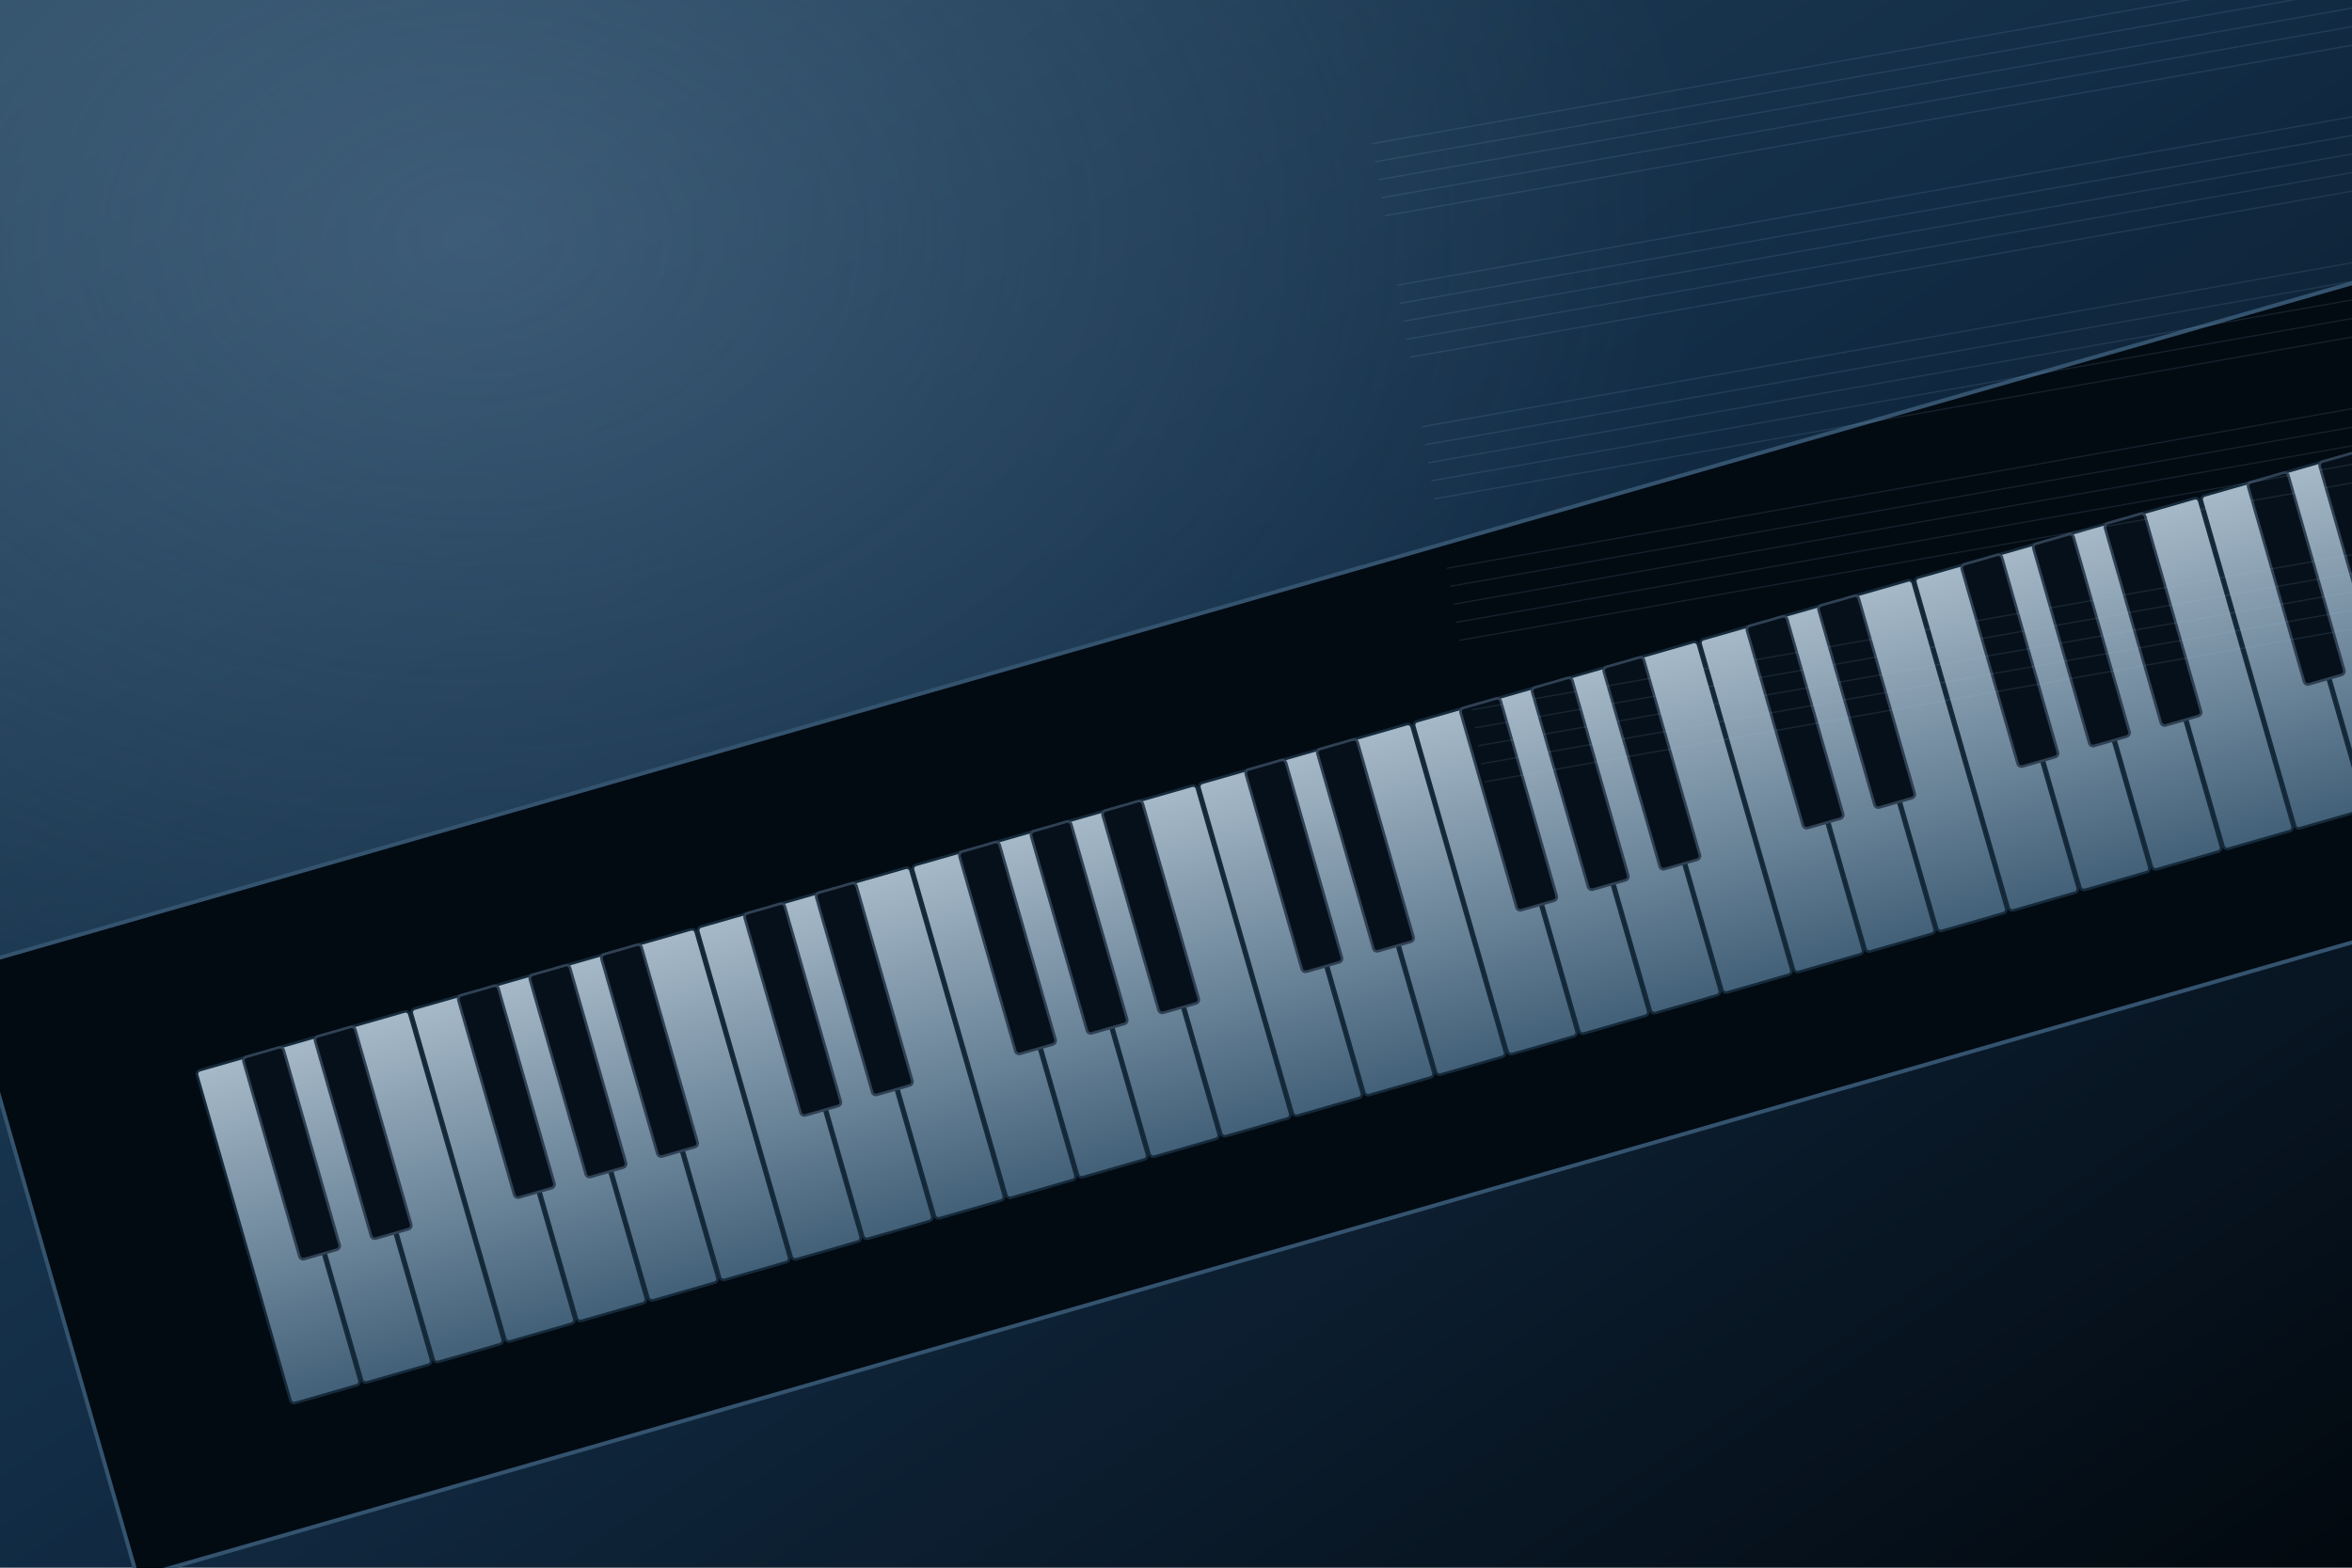
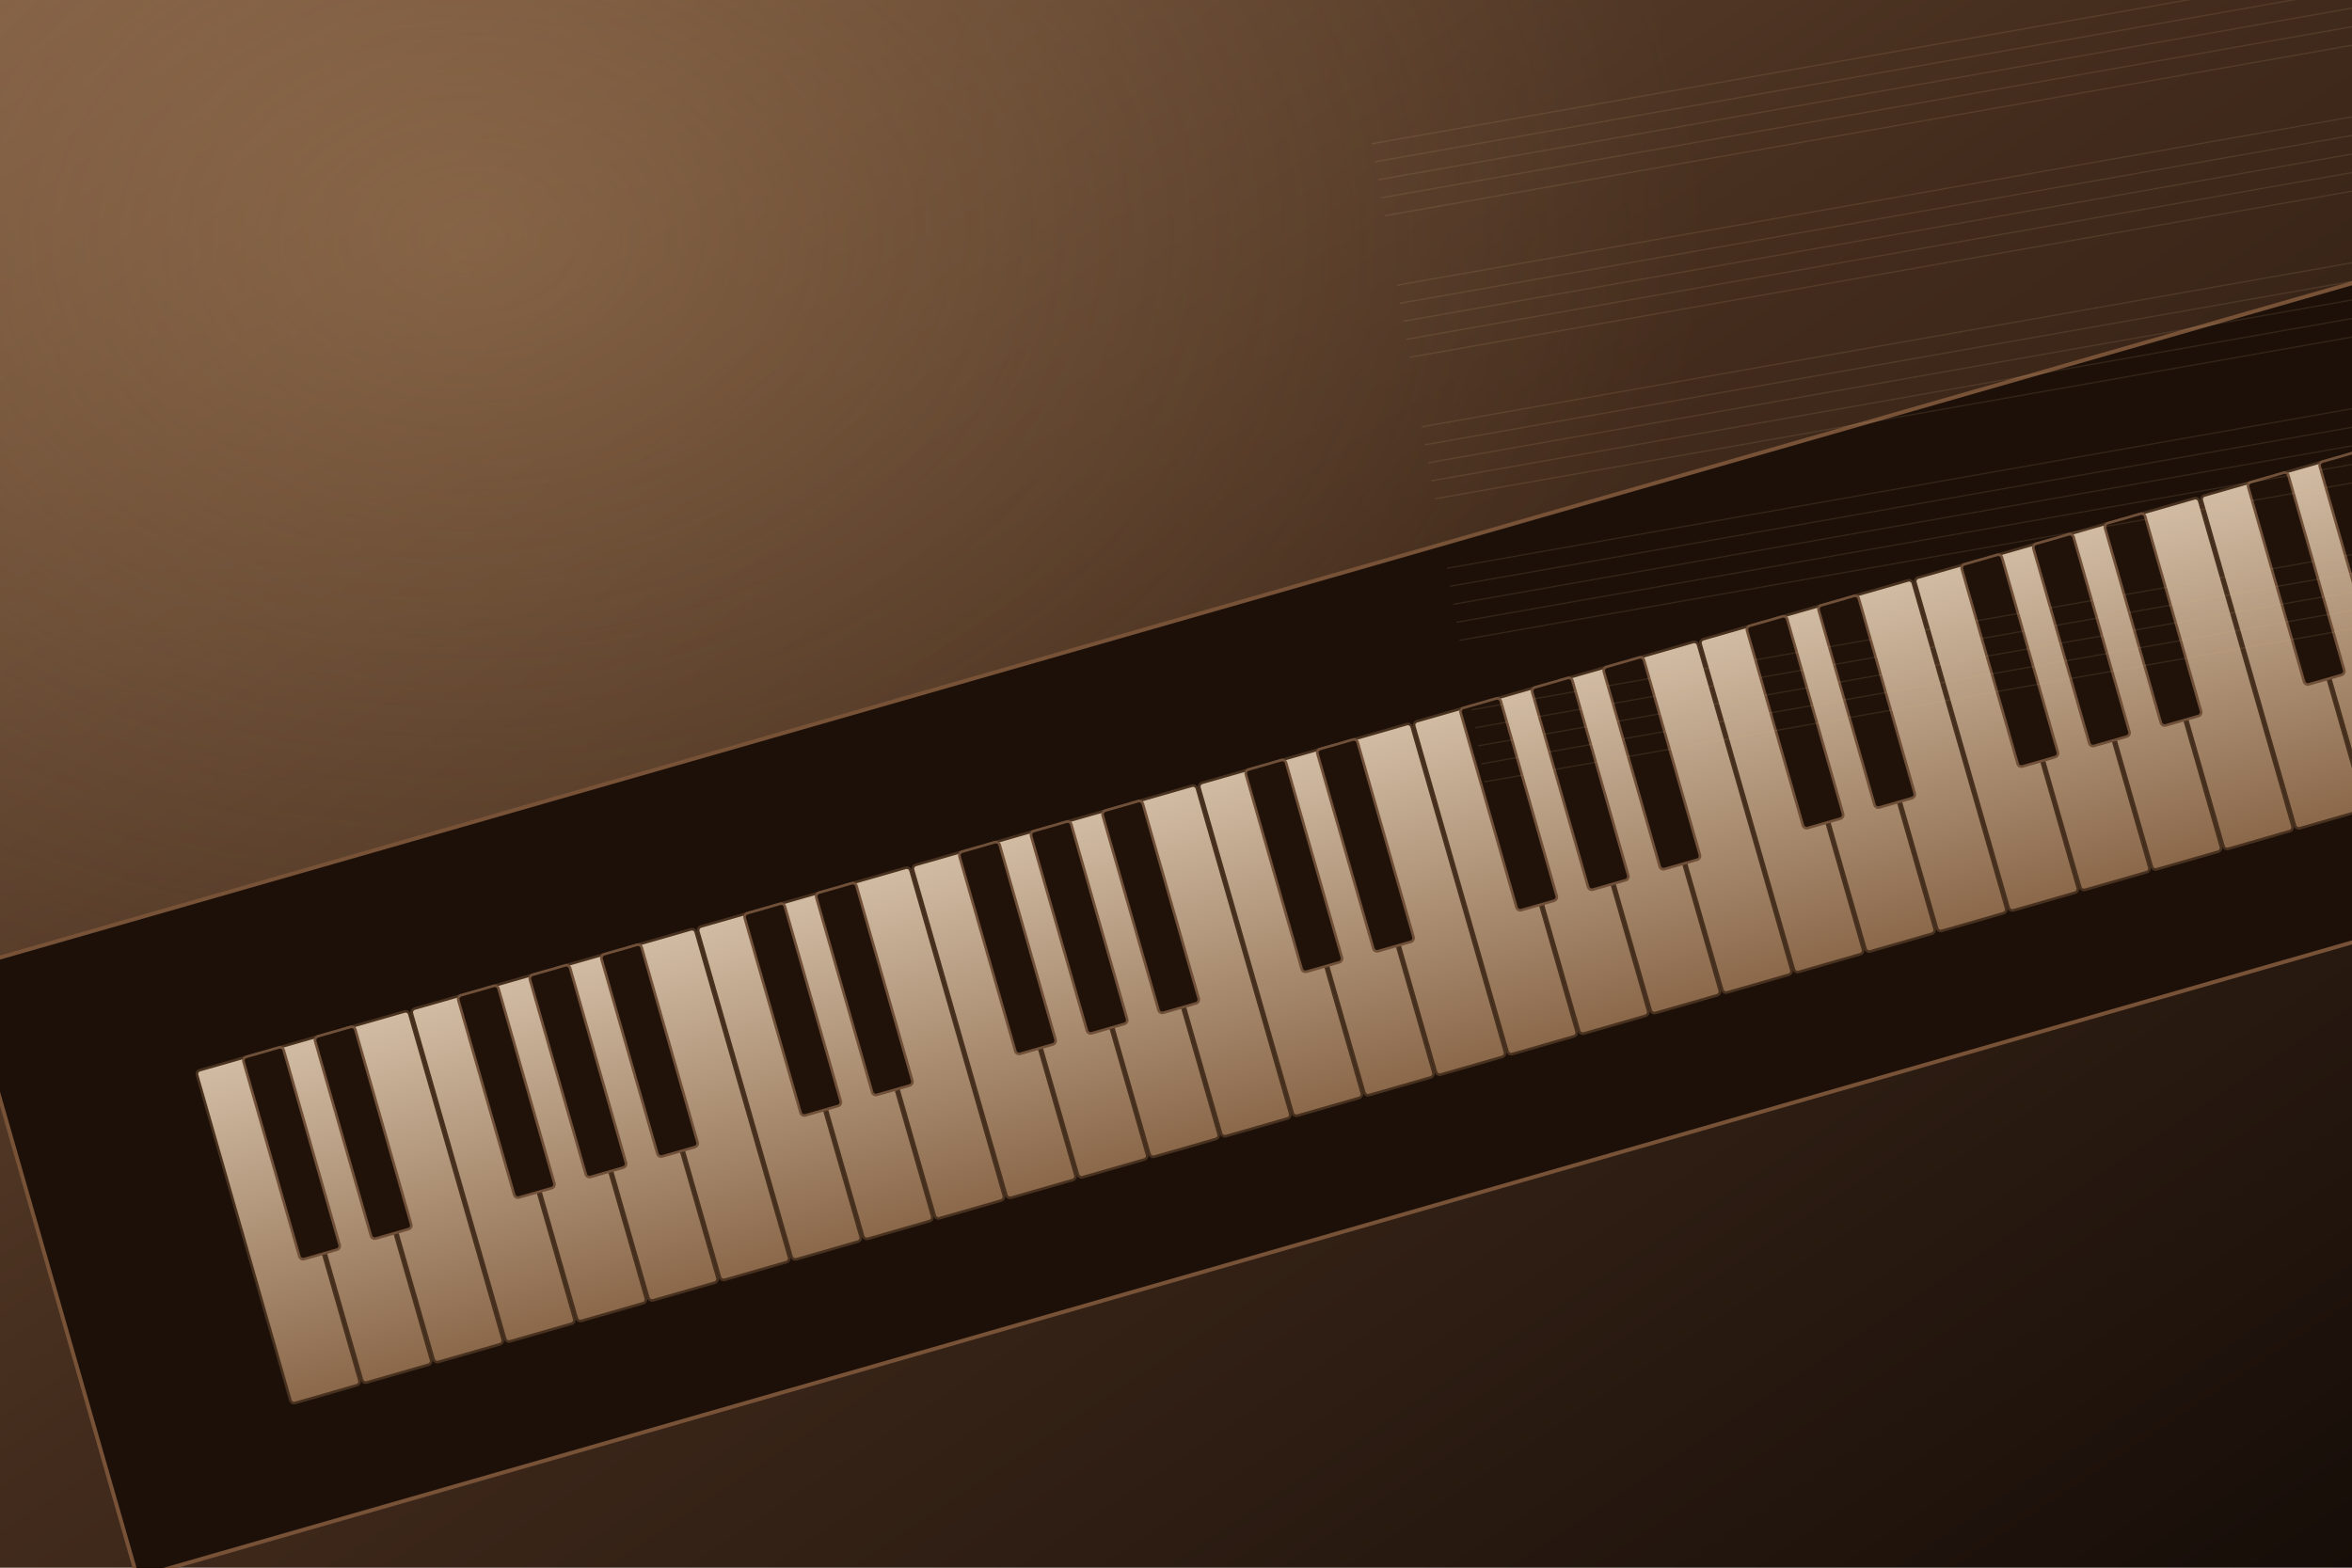
<svg xmlns="http://www.w3.org/2000/svg" width="1800" height="1200" viewBox="0 0 1800 1200">
  <defs>
    <linearGradient id="bg" x2="1" y2="1">
-       <stop stop-color="#294860" />
-       <stop offset=".48" stop-color="#122c45" />
-       <stop offset="1" stop-color="#02080e" />
+       <stop stop-color="#76563e" />
+       <stop offset=".48" stop-color="#422b1c" />
+       <stop offset="1" stop-color="#160d08" />
    </linearGradient>
    <linearGradient id="key" x2="0" y2="1">
-       <stop stop-color="#a6b9c8" />
-       <stop offset="1" stop-color="#426078" />
+       <stop stop-color="#d1bca3" />
+       <stop offset="1" stop-color="#8b684a" />
    </linearGradient>
    <radialGradient id="light">
-       <stop stop-color="#7194b6" stop-opacity=".35" />
-       <stop offset="1" stop-color="#7194b6" stop-opacity="0" />
+       <stop stop-color="#c69a6b" stop-opacity=".35" />
+       <stop offset="1" stop-color="#c69a6b" stop-opacity="0" />
    </radialGradient>
  </defs>
  <path fill="url(#bg)" d="M0 0h1800v1200H0z" />
  <ellipse cx="360" cy="180" rx="950" ry="680" fill="url(#light)" />
  <g transform="translate(150 820) rotate(-16)">
-     <path d="M-150 -125H2000V360H-150z" fill="#020a12" stroke="#34536e" stroke-width="3" />
-     <rect x="0" y="0" width="55" height="265" rx="3" fill="url(#key)" stroke="#152a3a" stroke-width="2" />
-     <rect x="57" y="0" width="55" height="265" rx="3" fill="url(#key)" stroke="#152a3a" stroke-width="2" />
-     <rect x="114" y="0" width="55" height="265" rx="3" fill="url(#key)" stroke="#152a3a" stroke-width="2" />
-     <rect x="171" y="0" width="55" height="265" rx="3" fill="url(#key)" stroke="#152a3a" stroke-width="2" />
-     <rect x="228" y="0" width="55" height="265" rx="3" fill="url(#key)" stroke="#152a3a" stroke-width="2" />
-     <rect x="285" y="0" width="55" height="265" rx="3" fill="url(#key)" stroke="#152a3a" stroke-width="2" />
-     <rect x="342" y="0" width="55" height="265" rx="3" fill="url(#key)" stroke="#152a3a" stroke-width="2" />
-     <rect x="399" y="0" width="55" height="265" rx="3" fill="url(#key)" stroke="#152a3a" stroke-width="2" />
-     <rect x="456" y="0" width="55" height="265" rx="3" fill="url(#key)" stroke="#152a3a" stroke-width="2" />
-     <rect x="513" y="0" width="55" height="265" rx="3" fill="url(#key)" stroke="#152a3a" stroke-width="2" />
-     <rect x="570" y="0" width="55" height="265" rx="3" fill="url(#key)" stroke="#152a3a" stroke-width="2" />
-     <rect x="627" y="0" width="55" height="265" rx="3" fill="url(#key)" stroke="#152a3a" stroke-width="2" />
-     <rect x="684" y="0" width="55" height="265" rx="3" fill="url(#key)" stroke="#152a3a" stroke-width="2" />
-     <rect x="741" y="0" width="55" height="265" rx="3" fill="url(#key)" stroke="#152a3a" stroke-width="2" />
-     <rect x="798" y="0" width="55" height="265" rx="3" fill="url(#key)" stroke="#152a3a" stroke-width="2" />
-     <rect x="855" y="0" width="55" height="265" rx="3" fill="url(#key)" stroke="#152a3a" stroke-width="2" />
-     <rect x="912" y="0" width="55" height="265" rx="3" fill="url(#key)" stroke="#152a3a" stroke-width="2" />
-     <rect x="969" y="0" width="55" height="265" rx="3" fill="url(#key)" stroke="#152a3a" stroke-width="2" />
-     <rect x="1026" y="0" width="55" height="265" rx="3" fill="url(#key)" stroke="#152a3a" stroke-width="2" />
-     <rect x="1083" y="0" width="55" height="265" rx="3" fill="url(#key)" stroke="#152a3a" stroke-width="2" />
-     <rect x="1140" y="0" width="55" height="265" rx="3" fill="url(#key)" stroke="#152a3a" stroke-width="2" />
-     <rect x="1197" y="0" width="55" height="265" rx="3" fill="url(#key)" stroke="#152a3a" stroke-width="2" />
-     <rect x="1254" y="0" width="55" height="265" rx="3" fill="url(#key)" stroke="#152a3a" stroke-width="2" />
-     <rect x="1311" y="0" width="55" height="265" rx="3" fill="url(#key)" stroke="#152a3a" stroke-width="2" />
-     <rect x="1368" y="0" width="55" height="265" rx="3" fill="url(#key)" stroke="#152a3a" stroke-width="2" />
-     <rect x="1425" y="0" width="55" height="265" rx="3" fill="url(#key)" stroke="#152a3a" stroke-width="2" />
-     <rect x="1482" y="0" width="55" height="265" rx="3" fill="url(#key)" stroke="#152a3a" stroke-width="2" />
-     <rect x="1539" y="0" width="55" height="265" rx="3" fill="url(#key)" stroke="#152a3a" stroke-width="2" />
-     <rect x="1596" y="0" width="55" height="265" rx="3" fill="url(#key)" stroke="#152a3a" stroke-width="2" />
-     <rect x="1653" y="0" width="55" height="265" rx="3" fill="url(#key)" stroke="#152a3a" stroke-width="2" />
-     <rect x="1710" y="0" width="55" height="265" rx="3" fill="url(#key)" stroke="#152a3a" stroke-width="2" />
-     <rect x="1767" y="0" width="55" height="265" rx="3" fill="url(#key)" stroke="#152a3a" stroke-width="2" />
-     <rect x="1824" y="0" width="55" height="265" rx="3" fill="url(#key)" stroke="#152a3a" stroke-width="2" />
-     <rect x="1881" y="0" width="55" height="265" rx="3" fill="url(#key)" stroke="#152a3a" stroke-width="2" />
-     <rect x="37" y="0" width="32" height="161" rx="3" fill="#06101a" stroke="#304154" stroke-width="2" />
-     <rect x="94" y="0" width="32" height="161" rx="3" fill="#06101a" stroke="#304154" stroke-width="2" />
-     <rect x="208" y="0" width="32" height="161" rx="3" fill="#06101a" stroke="#304154" stroke-width="2" />
-     <rect x="265" y="0" width="32" height="161" rx="3" fill="#06101a" stroke="#304154" stroke-width="2" />
-     <rect x="322" y="0" width="32" height="161" rx="3" fill="#06101a" stroke="#304154" stroke-width="2" />
-     <rect x="436" y="0" width="32" height="161" rx="3" fill="#06101a" stroke="#304154" stroke-width="2" />
-     <rect x="493" y="0" width="32" height="161" rx="3" fill="#06101a" stroke="#304154" stroke-width="2" />
-     <rect x="607" y="0" width="32" height="161" rx="3" fill="#06101a" stroke="#304154" stroke-width="2" />
-     <rect x="664" y="0" width="32" height="161" rx="3" fill="#06101a" stroke="#304154" stroke-width="2" />
-     <rect x="721" y="0" width="32" height="161" rx="3" fill="#06101a" stroke="#304154" stroke-width="2" />
-     <rect x="835" y="0" width="32" height="161" rx="3" fill="#06101a" stroke="#304154" stroke-width="2" />
-     <rect x="892" y="0" width="32" height="161" rx="3" fill="#06101a" stroke="#304154" stroke-width="2" />
-     <rect x="1006" y="0" width="32" height="161" rx="3" fill="#06101a" stroke="#304154" stroke-width="2" />
-     <rect x="1063" y="0" width="32" height="161" rx="3" fill="#06101a" stroke="#304154" stroke-width="2" />
-     <rect x="1120" y="0" width="32" height="161" rx="3" fill="#06101a" stroke="#304154" stroke-width="2" />
-     <rect x="1234" y="0" width="32" height="161" rx="3" fill="#06101a" stroke="#304154" stroke-width="2" />
-     <rect x="1291" y="0" width="32" height="161" rx="3" fill="#06101a" stroke="#304154" stroke-width="2" />
-     <rect x="1405" y="0" width="32" height="161" rx="3" fill="#06101a" stroke="#304154" stroke-width="2" />
-     <rect x="1462" y="0" width="32" height="161" rx="3" fill="#06101a" stroke="#304154" stroke-width="2" />
-     <rect x="1519" y="0" width="32" height="161" rx="3" fill="#06101a" stroke="#304154" stroke-width="2" />
-     <rect x="1633" y="0" width="32" height="161" rx="3" fill="#06101a" stroke="#304154" stroke-width="2" />
-     <rect x="1690" y="0" width="32" height="161" rx="3" fill="#06101a" stroke="#304154" stroke-width="2" />
-     <rect x="1804" y="0" width="32" height="161" rx="3" fill="#06101a" stroke="#304154" stroke-width="2" />
-     <rect x="1861" y="0" width="32" height="161" rx="3" fill="#06101a" stroke="#304154" stroke-width="2" />
+     <path d="M-150 -125H2000V360H-150z" fill="#1c1009" stroke="#775237" stroke-width="3" />
+     <rect x="0" y="0" width="55" height="265" rx="3" fill="url(#key)" stroke="#48311f" stroke-width="2" />
+     <rect x="57" y="0" width="55" height="265" rx="3" fill="url(#key)" stroke="#48311f" stroke-width="2" />
+     <rect x="114" y="0" width="55" height="265" rx="3" fill="url(#key)" stroke="#48311f" stroke-width="2" />
+     <rect x="171" y="0" width="55" height="265" rx="3" fill="url(#key)" stroke="#48311f" stroke-width="2" />
+     <rect x="228" y="0" width="55" height="265" rx="3" fill="url(#key)" stroke="#48311f" stroke-width="2" />
+     <rect x="285" y="0" width="55" height="265" rx="3" fill="url(#key)" stroke="#48311f" stroke-width="2" />
+     <rect x="342" y="0" width="55" height="265" rx="3" fill="url(#key)" stroke="#48311f" stroke-width="2" />
+     <rect x="399" y="0" width="55" height="265" rx="3" fill="url(#key)" stroke="#48311f" stroke-width="2" />
+     <rect x="456" y="0" width="55" height="265" rx="3" fill="url(#key)" stroke="#48311f" stroke-width="2" />
+     <rect x="513" y="0" width="55" height="265" rx="3" fill="url(#key)" stroke="#48311f" stroke-width="2" />
+     <rect x="570" y="0" width="55" height="265" rx="3" fill="url(#key)" stroke="#48311f" stroke-width="2" />
+     <rect x="627" y="0" width="55" height="265" rx="3" fill="url(#key)" stroke="#48311f" stroke-width="2" />
+     <rect x="684" y="0" width="55" height="265" rx="3" fill="url(#key)" stroke="#48311f" stroke-width="2" />
+     <rect x="741" y="0" width="55" height="265" rx="3" fill="url(#key)" stroke="#48311f" stroke-width="2" />
+     <rect x="798" y="0" width="55" height="265" rx="3" fill="url(#key)" stroke="#48311f" stroke-width="2" />
+     <rect x="855" y="0" width="55" height="265" rx="3" fill="url(#key)" stroke="#48311f" stroke-width="2" />
+     <rect x="912" y="0" width="55" height="265" rx="3" fill="url(#key)" stroke="#48311f" stroke-width="2" />
+     <rect x="969" y="0" width="55" height="265" rx="3" fill="url(#key)" stroke="#48311f" stroke-width="2" />
+     <rect x="1026" y="0" width="55" height="265" rx="3" fill="url(#key)" stroke="#48311f" stroke-width="2" />
+     <rect x="1083" y="0" width="55" height="265" rx="3" fill="url(#key)" stroke="#48311f" stroke-width="2" />
+     <rect x="1140" y="0" width="55" height="265" rx="3" fill="url(#key)" stroke="#48311f" stroke-width="2" />
+     <rect x="1197" y="0" width="55" height="265" rx="3" fill="url(#key)" stroke="#48311f" stroke-width="2" />
+     <rect x="1254" y="0" width="55" height="265" rx="3" fill="url(#key)" stroke="#48311f" stroke-width="2" />
+     <rect x="1311" y="0" width="55" height="265" rx="3" fill="url(#key)" stroke="#48311f" stroke-width="2" />
+     <rect x="1368" y="0" width="55" height="265" rx="3" fill="url(#key)" stroke="#48311f" stroke-width="2" />
+     <rect x="1425" y="0" width="55" height="265" rx="3" fill="url(#key)" stroke="#48311f" stroke-width="2" />
+     <rect x="1482" y="0" width="55" height="265" rx="3" fill="url(#key)" stroke="#48311f" stroke-width="2" />
+     <rect x="1539" y="0" width="55" height="265" rx="3" fill="url(#key)" stroke="#48311f" stroke-width="2" />
+     <rect x="1596" y="0" width="55" height="265" rx="3" fill="url(#key)" stroke="#48311f" stroke-width="2" />
+     <rect x="1653" y="0" width="55" height="265" rx="3" fill="url(#key)" stroke="#48311f" stroke-width="2" />
+     <rect x="1710" y="0" width="55" height="265" rx="3" fill="url(#key)" stroke="#48311f" stroke-width="2" />
+     <rect x="1767" y="0" width="55" height="265" rx="3" fill="url(#key)" stroke="#48311f" stroke-width="2" />
+     <rect x="1824" y="0" width="55" height="265" rx="3" fill="url(#key)" stroke="#48311f" stroke-width="2" />
+     <rect x="1881" y="0" width="55" height="265" rx="3" fill="url(#key)" stroke="#48311f" stroke-width="2" />
+     <rect x="37" y="0" width="32" height="161" rx="3" fill="#201209" stroke="#705039" stroke-width="2" />
+     <rect x="94" y="0" width="32" height="161" rx="3" fill="#201209" stroke="#705039" stroke-width="2" />
+     <rect x="208" y="0" width="32" height="161" rx="3" fill="#201209" stroke="#705039" stroke-width="2" />
+     <rect x="265" y="0" width="32" height="161" rx="3" fill="#201209" stroke="#705039" stroke-width="2" />
+     <rect x="322" y="0" width="32" height="161" rx="3" fill="#201209" stroke="#705039" stroke-width="2" />
+     <rect x="436" y="0" width="32" height="161" rx="3" fill="#201209" stroke="#705039" stroke-width="2" />
+     <rect x="493" y="0" width="32" height="161" rx="3" fill="#201209" stroke="#705039" stroke-width="2" />
+     <rect x="607" y="0" width="32" height="161" rx="3" fill="#201209" stroke="#705039" stroke-width="2" />
+     <rect x="664" y="0" width="32" height="161" rx="3" fill="#201209" stroke="#705039" stroke-width="2" />
+     <rect x="721" y="0" width="32" height="161" rx="3" fill="#201209" stroke="#705039" stroke-width="2" />
+     <rect x="835" y="0" width="32" height="161" rx="3" fill="#201209" stroke="#705039" stroke-width="2" />
+     <rect x="892" y="0" width="32" height="161" rx="3" fill="#201209" stroke="#705039" stroke-width="2" />
+     <rect x="1006" y="0" width="32" height="161" rx="3" fill="#201209" stroke="#705039" stroke-width="2" />
+     <rect x="1063" y="0" width="32" height="161" rx="3" fill="#201209" stroke="#705039" stroke-width="2" />
+     <rect x="1120" y="0" width="32" height="161" rx="3" fill="#201209" stroke="#705039" stroke-width="2" />
+     <rect x="1234" y="0" width="32" height="161" rx="3" fill="#201209" stroke="#705039" stroke-width="2" />
+     <rect x="1291" y="0" width="32" height="161" rx="3" fill="#201209" stroke="#705039" stroke-width="2" />
+     <rect x="1405" y="0" width="32" height="161" rx="3" fill="#201209" stroke="#705039" stroke-width="2" />
+     <rect x="1462" y="0" width="32" height="161" rx="3" fill="#201209" stroke="#705039" stroke-width="2" />
+     <rect x="1519" y="0" width="32" height="161" rx="3" fill="#201209" stroke="#705039" stroke-width="2" />
+     <rect x="1633" y="0" width="32" height="161" rx="3" fill="#201209" stroke="#705039" stroke-width="2" />
+     <rect x="1690" y="0" width="32" height="161" rx="3" fill="#201209" stroke="#705039" stroke-width="2" />
+     <rect x="1804" y="0" width="32" height="161" rx="3" fill="#201209" stroke="#705039" stroke-width="2" />
+     <rect x="1861" y="0" width="32" height="161" rx="3" fill="#201209" stroke="#705039" stroke-width="2" />
  </g>
-   <g fill="none" stroke="#93bbdb" stroke-width="1" opacity=".13" transform="translate(1050 110) rotate(-10)">
+   <g fill="none" stroke="#d8b081" stroke-width="1" opacity=".13" transform="translate(1050 110) rotate(-10)">
    <path d="M0 0h800" />
    <path d="M0 14h800" />
    <path d="M0 28h800" />
    <path d="M0 42h800" />
    <path d="M0 56h800" />
    <path d="M0 110h800" />
    <path d="M0 124h800" />
    <path d="M0 138h800" />
    <path d="M0 152h800" />
    <path d="M0 166h800" />
    <path d="M0 220h800" />
    <path d="M0 234h800" />
    <path d="M0 248h800" />
    <path d="M0 262h800" />
    <path d="M0 276h800" />
    <path d="M0 330h800" />
    <path d="M0 344h800" />
    <path d="M0 358h800" />
    <path d="M0 372h800" />
    <path d="M0 386h800" />
    <path d="M0 440h800" />
    <path d="M0 454h800" />
    <path d="M0 468h800" />
    <path d="M0 482h800" />
    <path d="M0 496h800" />
  </g>
</svg>
